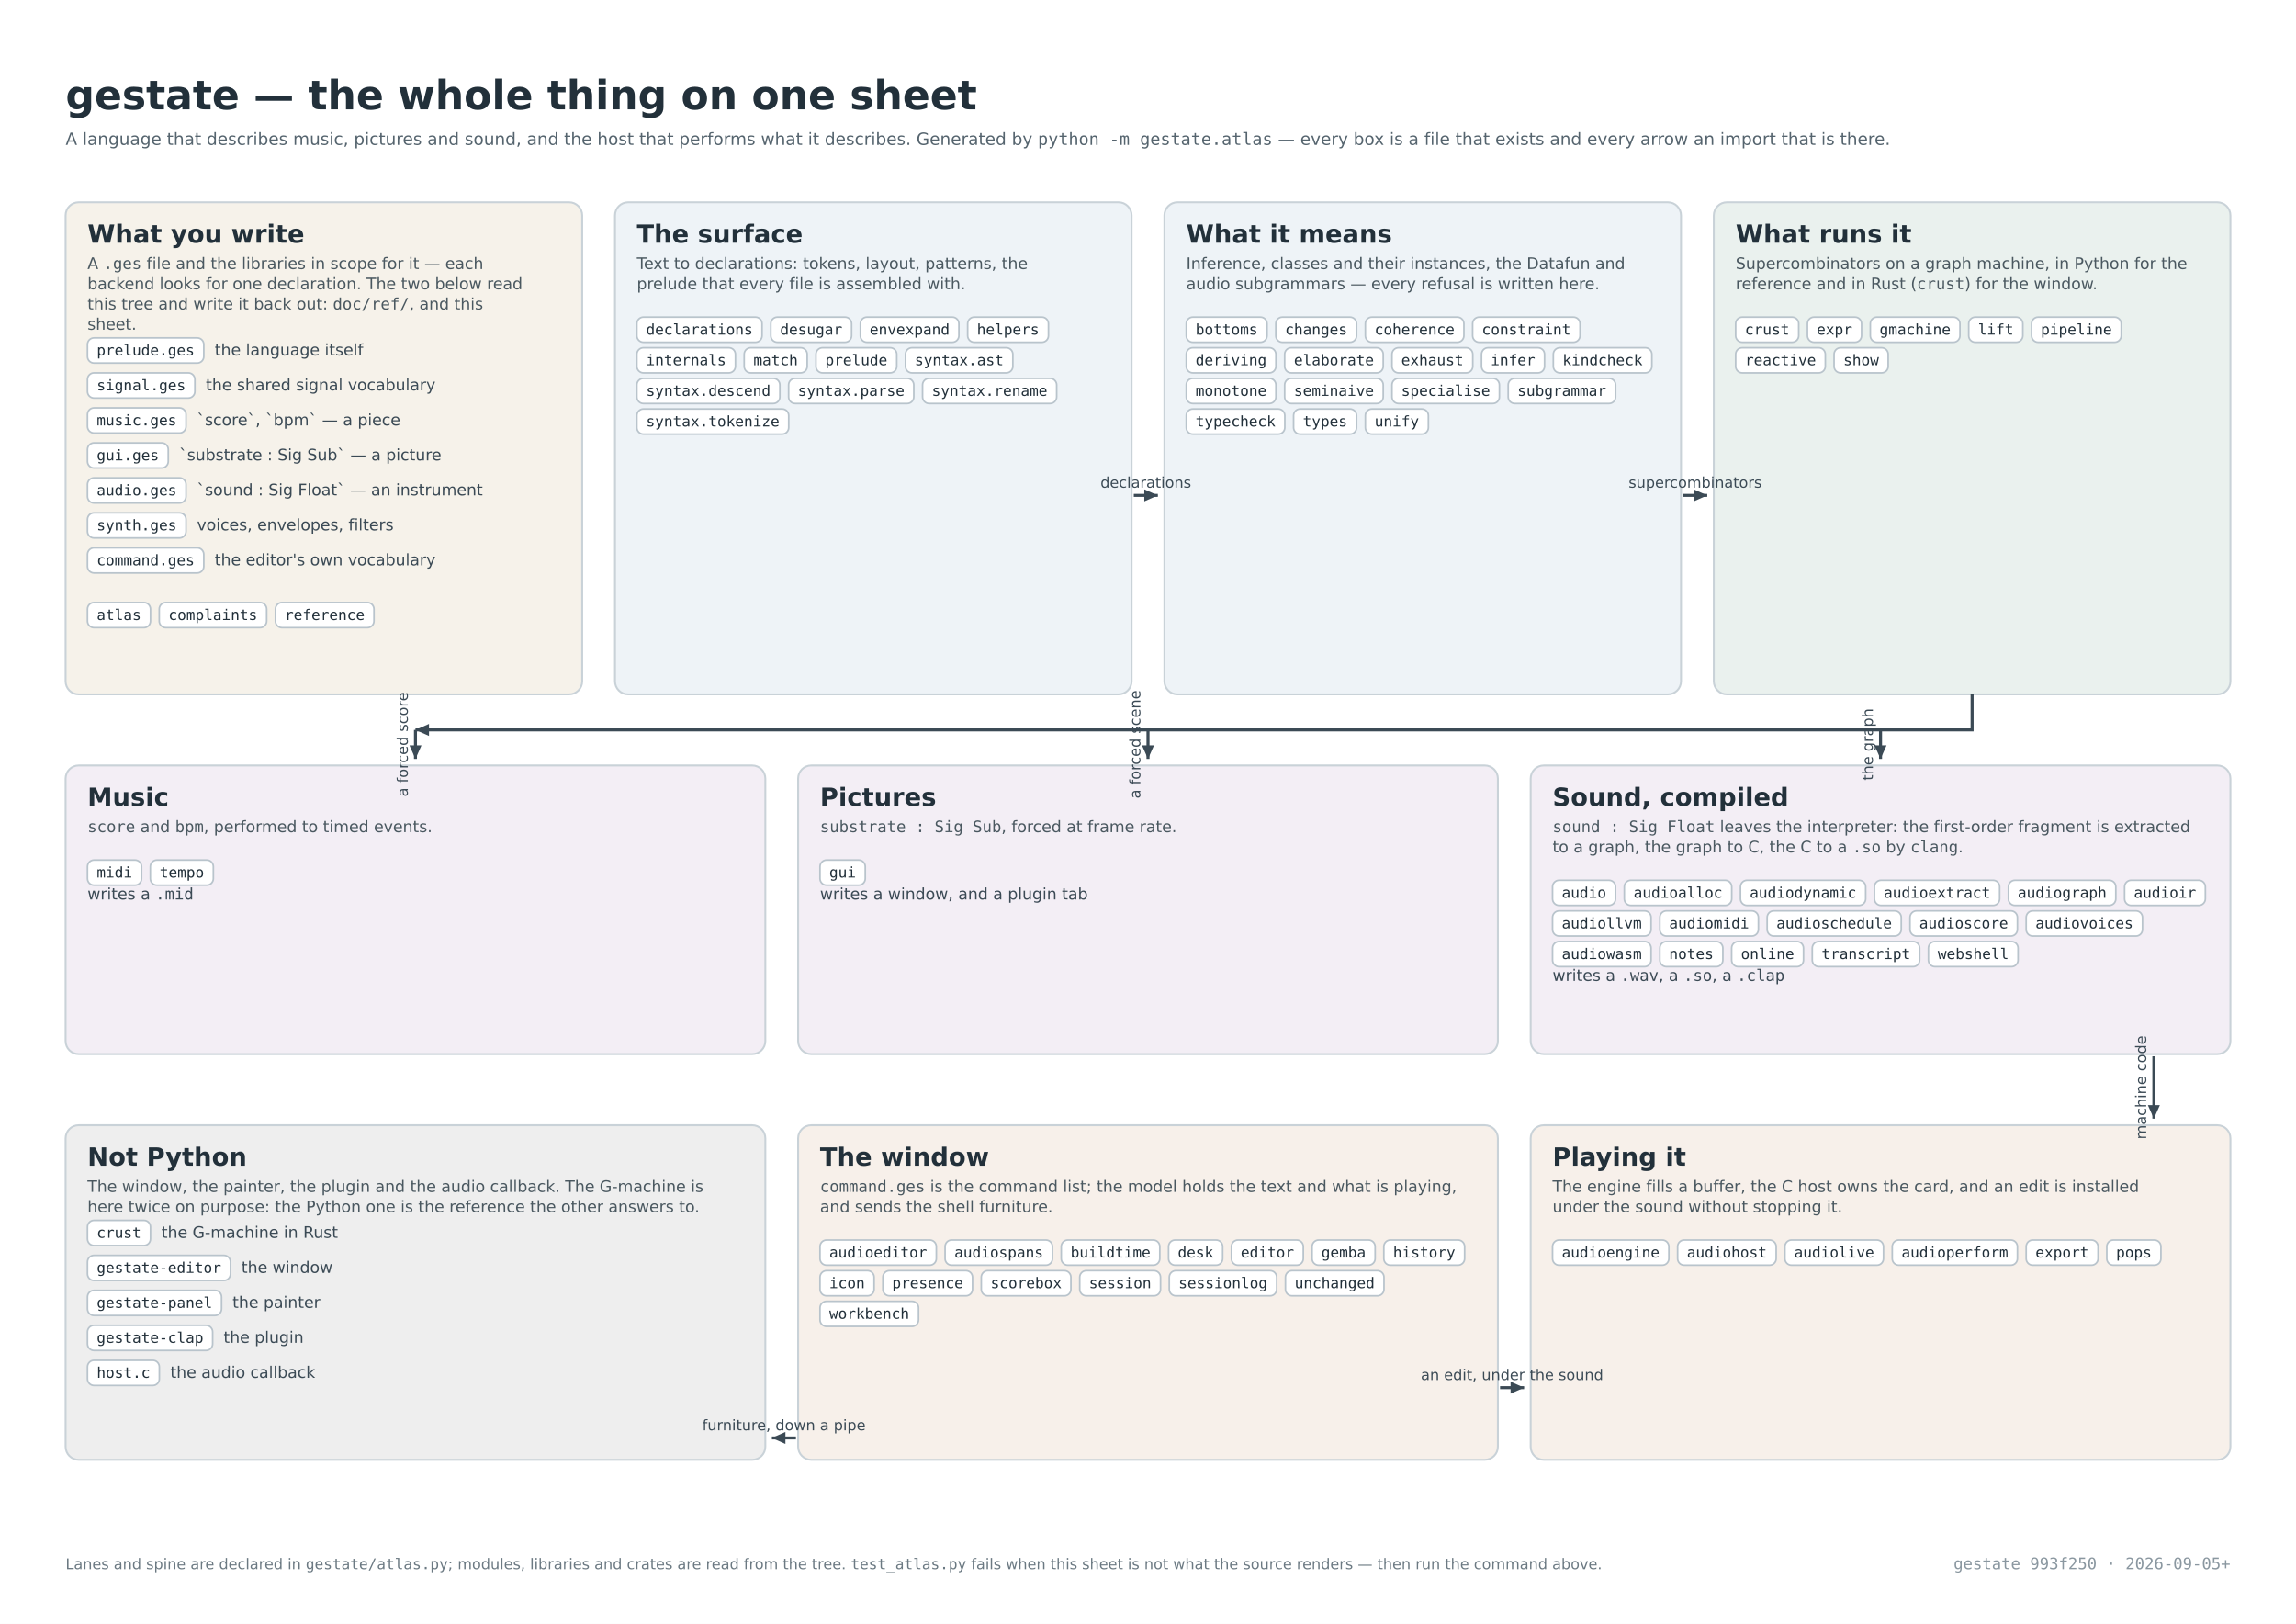
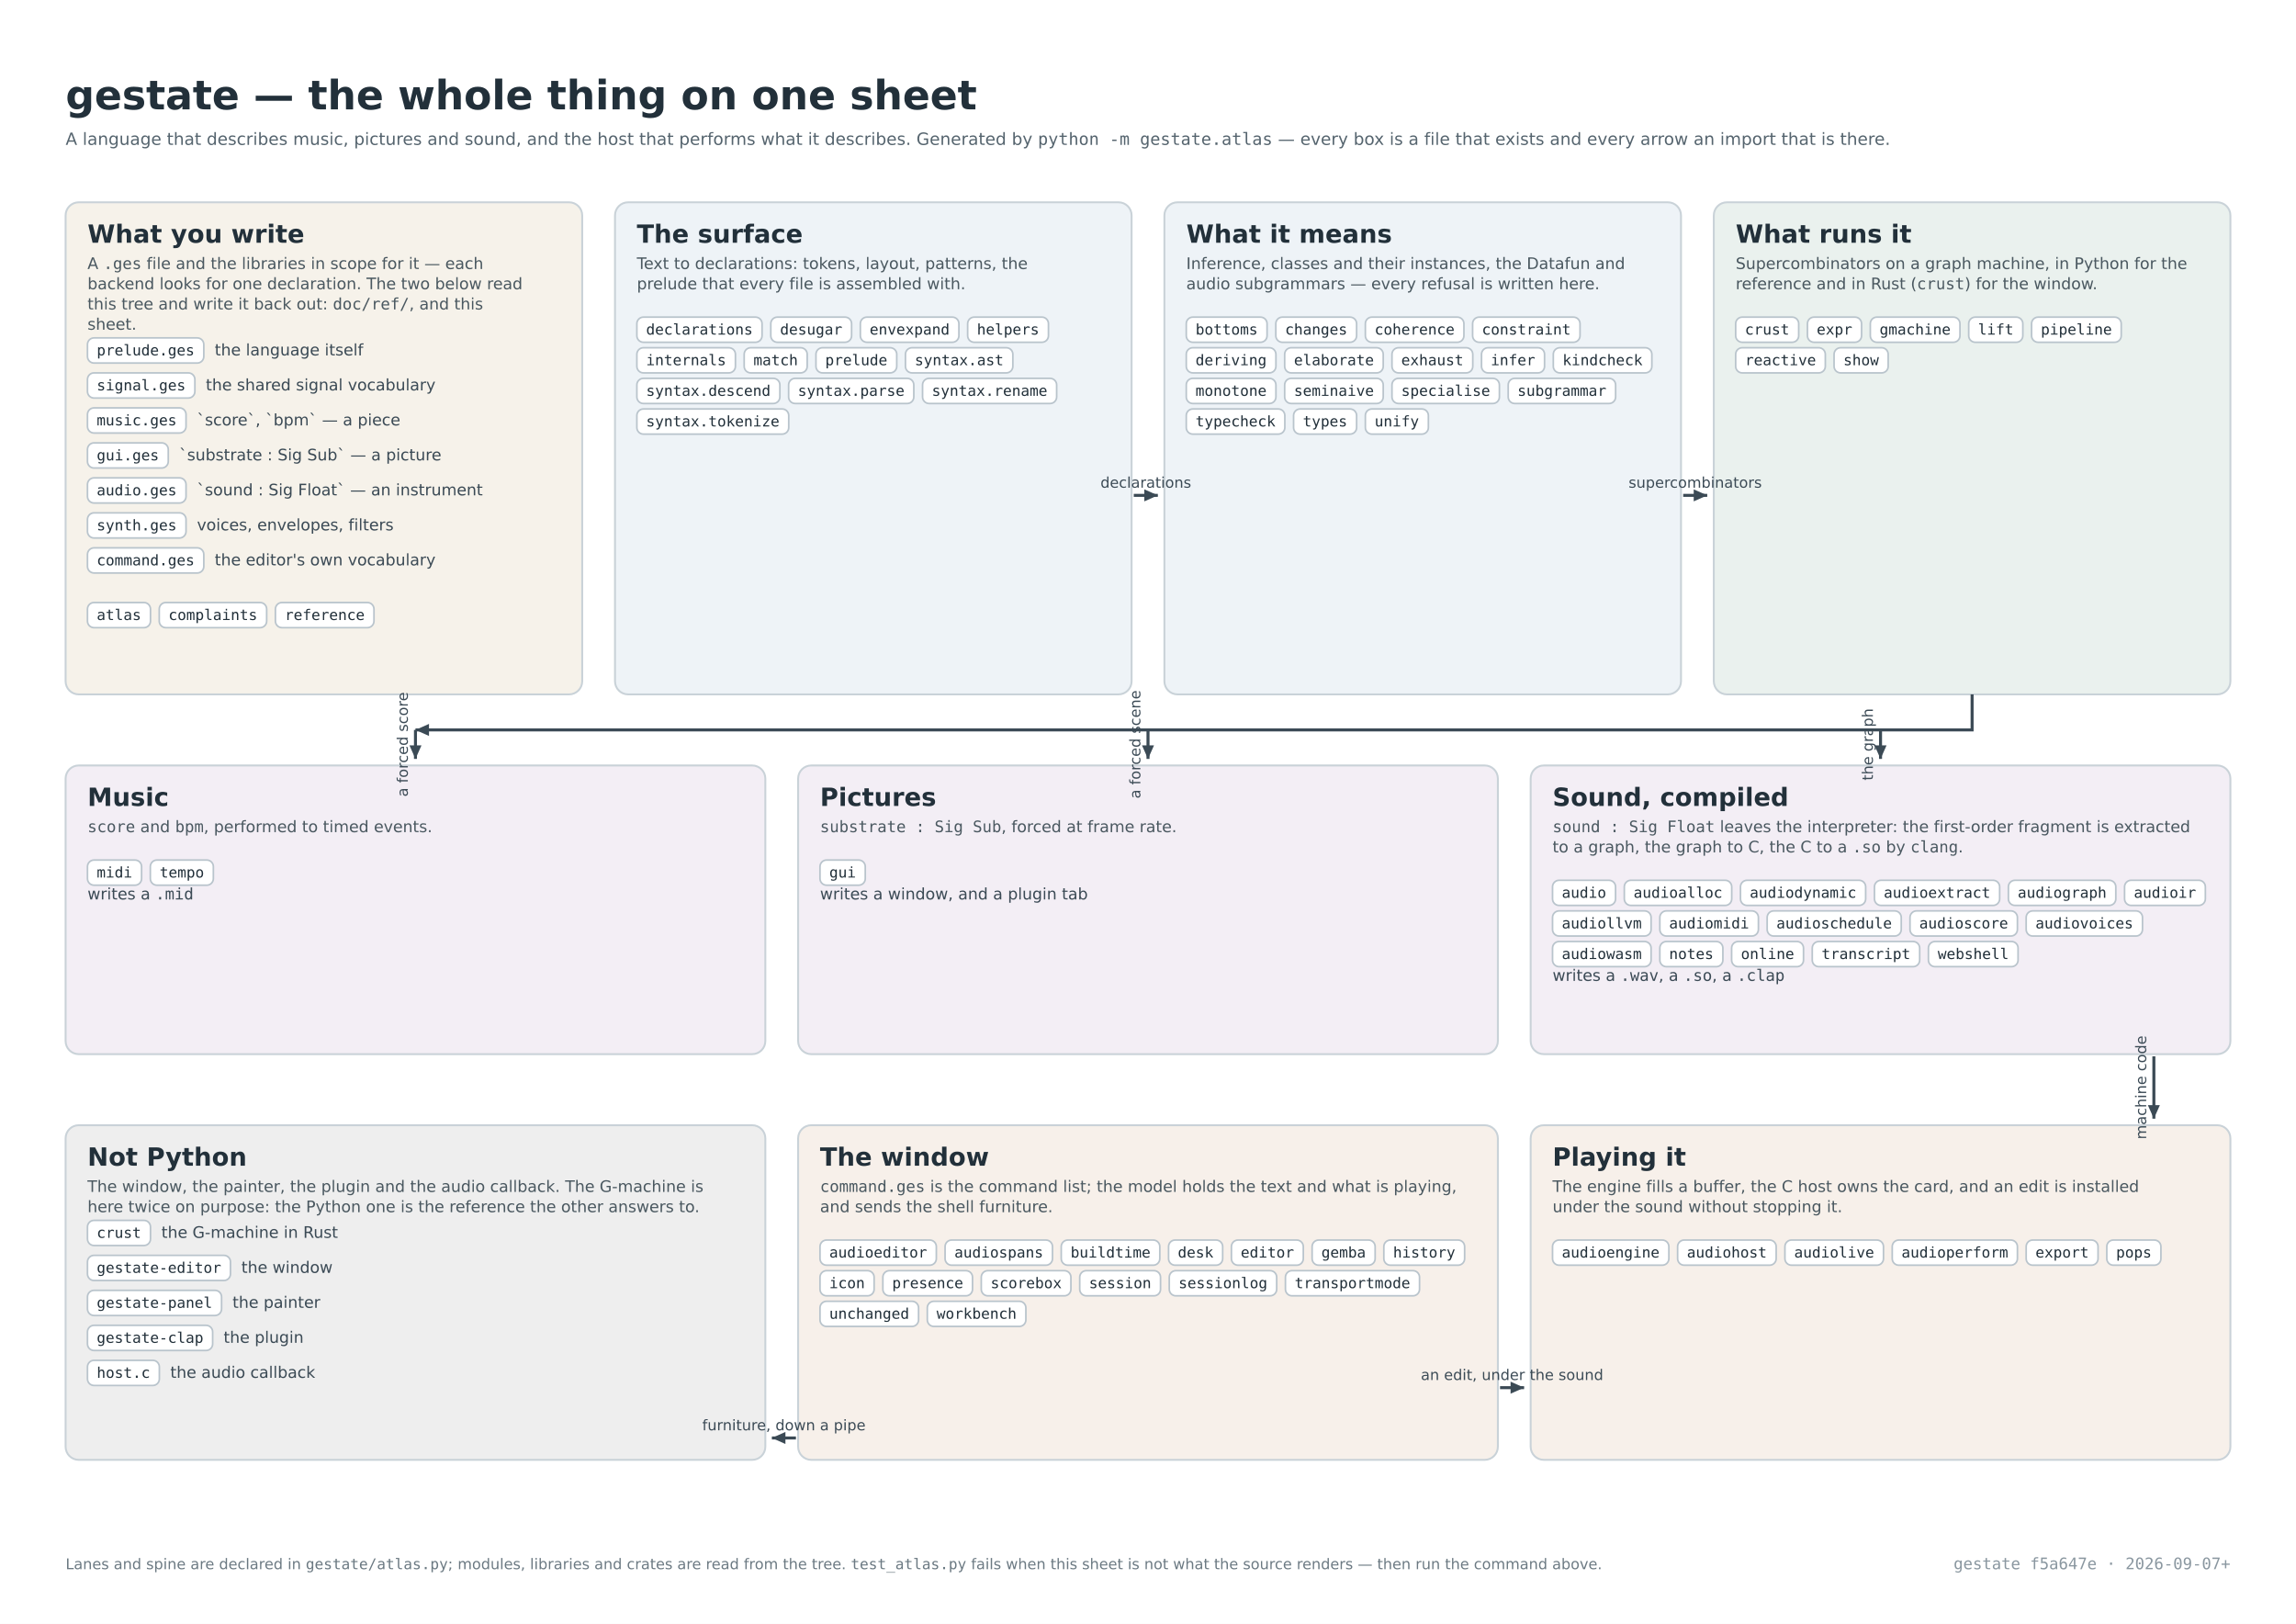
<svg xmlns="http://www.w3.org/2000/svg" width="420mm" height="297mm" viewBox="0 0 420 297">
  <defs>
    <marker id="tip" viewBox="0 0 10 10" refX="9" refY="5" markerWidth="5" markerHeight="5" orient="auto-start-reverse">
      <path d="M 0 1 L 9 5 L 0 9 z" fill="#3b4a55" />
    </marker>
  </defs>
  <style>
  text { font-family: 'DejaVu Sans', Verdana, sans-serif; fill: #22303a; }
  .mono, .chiptext { font-family: 'DejaVu Sans Mono', Consolas, monospace; }
  .title { font-size: 7.4px; font-weight: 700; }
  .subtitle { font-size: 3.1px; fill: #55646e; }
  .foot { font-size: 2.7px; fill: #6b7982; }
  .stamp { font-size: 2.9px; fill: #8a97a0; text-anchor: end; font-family: 'DejaVu Sans Mono', Consolas, monospace; }
  .lane { stroke: #c9d2d8; stroke-width: 0.35; }
  .lanetitle { font-size: 4.6px; font-weight: 700; }
  .step { font-size: 3.6px; font-weight: 700; }
  .stepnum { font-size: 3.2px; fill: #93a2ab; }
  .home { font-size: 2.6px; fill: #6b7982; text-anchor: end; }
  .refuses { font-size: 2.6px; fill: #8a5a5a; }
  .note { font-size: 2.9px; fill: #4a5860; }
  .extra { font-size: 2.9px; fill: #3b4a55; }
  .chip { fill: #ffffff; stroke: #b9c4cc; stroke-width: 0.3; }
  .chiptext { font-size: 2.7px; text-anchor: middle; }
  .edge { stroke: #3b4a55; stroke-width: 0.55; fill: none; }
  .edgetext { font-size: 2.7px; fill: #3b4a55; text-anchor: middle; }
</style>
  <rect x="0" y="0" width="420" height="297" fill="#ffffff" />
  <text class="title" x="12.00" y="20.00">gestate — the whole thing on one sheet</text>
  <text class="subtitle" x="12.00" y="26.50">A language that describes music, pictures and sound, and the host that performs what it describes. Generated by <tspan class="mono">python -m gestate.atlas</tspan> — every box is a file that exists and every arrow an import that is there.</text>
  <text class="foot" x="12.00" y="287.00">Lanes and spine are declared in <tspan class="mono">gestate/atlas.py</tspan>; modules, libraries and crates are read from the tree. <tspan class="mono">test_atlas.py</tspan> fails when this sheet is not what the source renders — then run the command above.</text>
-   <text class="stamp" x="408.00" y="287.00">gestate 993f250 · 2026-09-05+</text>
+   <text class="stamp" x="408.00" y="287.00">gestate f5a647e · 2026-09-07+</text>
  <rect class="lane" x="12.00" y="37.00" width="94.50" height="90.00" rx="2.4" style="fill:#f6f2ea" />
  <text class="lanetitle" x="16.00" y="44.40">What you write</text>
  <text class="note" x="16.00" y="49.20">A <tspan class="mono">.ges</tspan> file and the libraries in scope for it — each</text>
  <text class="note" x="16.00" y="52.90">backend looks for one declaration. The two below read</text>
  <text class="note" x="16.00" y="56.60">this tree and write it back out: <tspan class="mono">doc/ref/</tspan>, and this</text>
  <text class="note" x="16.00" y="60.30">sheet.</text>
  <rect class="chip" x="16.00" y="61.80" width="21.28" height="4.6" rx="1.2" />
  <text class="chiptext" x="26.64" y="65.00">prelude.ges</text>
  <text class="extra" x="39.28" y="65.00">the language itself</text>
  <rect class="chip" x="16.00" y="68.20" width="19.65" height="4.6" rx="1.2" />
  <text class="chiptext" x="25.83" y="71.40">signal.ges</text>
  <text class="extra" x="37.65" y="71.40">the shared signal vocabulary</text>
  <rect class="chip" x="16.00" y="74.60" width="18.03" height="4.6" rx="1.2" />
  <text class="chiptext" x="25.01" y="77.80">music.ges</text>
  <text class="extra" x="36.03" y="77.80">`score`, `bpm` — a piece</text>
  <rect class="chip" x="16.00" y="81.00" width="14.78" height="4.6" rx="1.2" />
  <text class="chiptext" x="23.39" y="84.20">gui.ges</text>
  <text class="extra" x="32.78" y="84.20">`substrate : Sig Sub` — a picture</text>
  <rect class="chip" x="16.00" y="87.40" width="18.03" height="4.6" rx="1.2" />
  <text class="chiptext" x="25.01" y="90.60">audio.ges</text>
  <text class="extra" x="36.03" y="90.60">`sound : Sig Float` — an instrument</text>
  <rect class="chip" x="16.00" y="93.80" width="18.03" height="4.6" rx="1.2" />
  <text class="chiptext" x="25.01" y="97.00">synth.ges</text>
  <text class="extra" x="36.03" y="97.00">voices, envelopes, filters</text>
  <rect class="chip" x="16.00" y="100.20" width="21.28" height="4.6" rx="1.2" />
  <text class="chiptext" x="26.64" y="103.40">command.ges</text>
  <text class="extra" x="39.28" y="103.40">the editor's own vocabulary</text>
  <rect class="chip" x="16.00" y="110.20" width="11.53" height="4.6" rx="1.2" />
  <text class="chiptext" x="21.76" y="113.40">atlas</text>
  <rect class="chip" x="29.13" y="110.20" width="19.65" height="4.6" rx="1.2" />
  <text class="chiptext" x="38.95" y="113.40">complaints</text>
  <rect class="chip" x="50.38" y="110.20" width="18.03" height="4.6" rx="1.2" />
  <text class="chiptext" x="59.40" y="113.40">reference</text>
  <rect class="lane" x="112.50" y="37.00" width="94.50" height="90.00" rx="2.4" style="fill:#eef3f7" />
  <text class="lanetitle" x="116.50" y="44.40">The surface</text>
  <text class="note" x="116.50" y="49.20">Text to declarations: tokens, layout, patterns, the</text>
  <text class="note" x="116.50" y="52.90">prelude that every file is assembled with.</text>
  <rect class="chip" x="116.50" y="58.00" width="22.90" height="4.6" rx="1.2" />
  <text class="chiptext" x="127.95" y="61.20">declarations</text>
  <rect class="chip" x="141.00" y="58.00" width="14.78" height="4.6" rx="1.2" />
  <text class="chiptext" x="148.39" y="61.20">desugar</text>
  <rect class="chip" x="157.38" y="58.00" width="18.03" height="4.6" rx="1.2" />
  <text class="chiptext" x="166.40" y="61.20">envexpand</text>
  <rect class="chip" x="177.01" y="58.00" width="14.78" height="4.6" rx="1.2" />
  <text class="chiptext" x="184.40" y="61.20">helpers</text>
  <rect class="chip" x="116.50" y="63.60" width="18.03" height="4.6" rx="1.2" />
  <text class="chiptext" x="125.51" y="66.80">internals</text>
  <rect class="chip" x="136.13" y="63.60" width="11.53" height="4.6" rx="1.2" />
  <text class="chiptext" x="141.89" y="66.80">match</text>
  <rect class="chip" x="149.26" y="63.60" width="14.78" height="4.6" rx="1.2" />
  <text class="chiptext" x="156.64" y="66.80">prelude</text>
  <rect class="chip" x="165.63" y="63.60" width="19.65" height="4.6" rx="1.2" />
  <text class="chiptext" x="175.46" y="66.80">syntax.ast</text>
  <rect class="chip" x="116.50" y="69.20" width="26.16" height="4.6" rx="1.2" />
  <text class="chiptext" x="129.58" y="72.40">syntax.descend</text>
  <rect class="chip" x="144.26" y="69.20" width="22.90" height="4.6" rx="1.2" />
  <text class="chiptext" x="155.71" y="72.40">syntax.parse</text>
  <rect class="chip" x="168.76" y="69.20" width="24.53" height="4.6" rx="1.2" />
  <text class="chiptext" x="181.03" y="72.40">syntax.rename</text>
  <rect class="chip" x="116.50" y="74.80" width="27.78" height="4.6" rx="1.2" />
  <text class="chiptext" x="130.39" y="78.00">syntax.tokenize</text>
  <rect class="lane" x="213.00" y="37.00" width="94.50" height="90.00" rx="2.4" style="fill:#eef3f7" />
  <text class="lanetitle" x="217.00" y="44.40">What it means</text>
  <text class="note" x="217.00" y="49.20">Inference, classes and their instances, the Datafun and</text>
  <text class="note" x="217.00" y="52.90">audio subgrammars — every refusal is written here.</text>
  <rect class="chip" x="217.00" y="58.00" width="14.78" height="4.6" rx="1.2" />
  <text class="chiptext" x="224.39" y="61.20">bottoms</text>
  <rect class="chip" x="233.38" y="58.00" width="14.78" height="4.6" rx="1.2" />
  <text class="chiptext" x="240.77" y="61.20">changes</text>
  <rect class="chip" x="249.76" y="58.00" width="18.03" height="4.6" rx="1.2" />
  <text class="chiptext" x="258.77" y="61.20">coherence</text>
  <rect class="chip" x="269.38" y="58.00" width="19.65" height="4.6" rx="1.2" />
  <text class="chiptext" x="279.21" y="61.20">constraint</text>
  <rect class="chip" x="217.00" y="63.60" width="16.40" height="4.6" rx="1.2" />
  <text class="chiptext" x="225.20" y="66.80">deriving</text>
  <rect class="chip" x="235.00" y="63.60" width="18.03" height="4.6" rx="1.2" />
  <text class="chiptext" x="244.02" y="66.80">elaborate</text>
  <rect class="chip" x="254.63" y="63.60" width="14.78" height="4.6" rx="1.2" />
  <text class="chiptext" x="262.02" y="66.80">exhaust</text>
  <rect class="chip" x="271.01" y="63.60" width="11.53" height="4.6" rx="1.2" />
  <text class="chiptext" x="276.77" y="66.80">infer</text>
  <rect class="chip" x="284.14" y="63.60" width="18.03" height="4.6" rx="1.2" />
  <text class="chiptext" x="293.15" y="66.80">kindcheck</text>
  <rect class="chip" x="217.00" y="69.20" width="16.40" height="4.6" rx="1.2" />
  <text class="chiptext" x="225.20" y="72.40">monotone</text>
  <rect class="chip" x="235.00" y="69.20" width="18.03" height="4.6" rx="1.2" />
  <text class="chiptext" x="244.02" y="72.40">seminaive</text>
  <rect class="chip" x="254.63" y="69.20" width="19.65" height="4.6" rx="1.2" />
  <text class="chiptext" x="264.46" y="72.40">specialise</text>
  <rect class="chip" x="275.89" y="69.20" width="19.65" height="4.6" rx="1.2" />
  <text class="chiptext" x="285.71" y="72.40">subgrammar</text>
  <rect class="chip" x="217.00" y="74.80" width="18.03" height="4.6" rx="1.2" />
  <text class="chiptext" x="226.01" y="78.00">typecheck</text>
  <rect class="chip" x="236.63" y="74.80" width="11.53" height="4.6" rx="1.2" />
  <text class="chiptext" x="242.39" y="78.00">types</text>
  <rect class="chip" x="249.76" y="74.80" width="11.53" height="4.6" rx="1.2" />
  <text class="chiptext" x="255.52" y="78.00">unify</text>
  <rect class="lane" x="313.50" y="37.00" width="94.50" height="90.00" rx="2.4" style="fill:#eaf1ee" />
  <text class="lanetitle" x="317.50" y="44.40">What runs it</text>
  <text class="note" x="317.50" y="49.20">Supercombinators on a graph machine, in Python for the</text>
  <text class="note" x="317.50" y="52.90">reference and in Rust (<tspan class="mono">crust</tspan>) for the window.</text>
  <rect class="chip" x="317.50" y="58.00" width="11.53" height="4.6" rx="1.2" />
  <text class="chiptext" x="323.26" y="61.20">crust</text>
  <rect class="chip" x="330.63" y="58.00" width="9.90" height="4.6" rx="1.2" />
  <text class="chiptext" x="335.58" y="61.20">expr</text>
  <rect class="chip" x="342.13" y="58.00" width="16.40" height="4.6" rx="1.2" />
  <text class="chiptext" x="350.33" y="61.20">gmachine</text>
  <rect class="chip" x="360.13" y="58.00" width="9.90" height="4.6" rx="1.2" />
  <text class="chiptext" x="365.08" y="61.20">lift</text>
  <rect class="chip" x="371.63" y="58.00" width="16.40" height="4.6" rx="1.2" />
  <text class="chiptext" x="379.83" y="61.20">pipeline</text>
  <rect class="chip" x="317.50" y="63.60" width="16.40" height="4.6" rx="1.2" />
  <text class="chiptext" x="325.70" y="66.80">reactive</text>
  <rect class="chip" x="335.50" y="63.60" width="9.90" height="4.6" rx="1.2" />
  <text class="chiptext" x="340.45" y="66.80">show</text>
  <rect class="lane" x="12.00" y="140.00" width="128.00" height="52.80" rx="2.4" style="fill:#f3eef5" />
  <text class="lanetitle" x="16.00" y="147.40">Music</text>
  <text class="note" x="16.00" y="152.20">
    <tspan class="mono">score</tspan> and <tspan class="mono">bpm</tspan>, performed to timed events.</text>
  <rect class="chip" x="16.00" y="157.30" width="9.90" height="4.6" rx="1.2" />
  <text class="chiptext" x="20.95" y="160.50">midi</text>
  <rect class="chip" x="27.50" y="157.30" width="11.53" height="4.6" rx="1.2" />
  <text class="chiptext" x="33.27" y="160.50">tempo</text>
  <text class="extra" x="16.00" y="164.50">writes a <tspan class="mono">.mid</tspan>
  </text>
  <rect class="lane" x="146.00" y="140.00" width="128.00" height="52.80" rx="2.4" style="fill:#f3eef5" />
  <text class="lanetitle" x="150.00" y="147.40">Pictures</text>
  <text class="note" x="150.00" y="152.20">
    <tspan class="mono">substrate : Sig Sub</tspan>, forced at frame rate.</text>
  <rect class="chip" x="150.00" y="157.30" width="8.28" height="4.6" rx="1.2" />
  <text class="chiptext" x="154.14" y="160.50">gui</text>
  <text class="extra" x="150.00" y="164.50">writes a window, and a plugin tab</text>
  <rect class="lane" x="280.00" y="140.00" width="128.00" height="52.80" rx="2.4" style="fill:#f3eef5" />
  <text class="lanetitle" x="284.00" y="147.40">Sound, compiled</text>
  <text class="note" x="284.00" y="152.20">
    <tspan class="mono">sound : Sig Float</tspan> leaves the interpreter: the first-order fragment is extracted</text>
  <text class="note" x="284.00" y="155.90">to a graph, the graph to C, the C to a <tspan class="mono">.so</tspan> by <tspan class="mono">clang</tspan>.</text>
  <rect class="chip" x="284.00" y="161.00" width="11.53" height="4.6" rx="1.2" />
  <text class="chiptext" x="289.76" y="164.20">audio</text>
  <rect class="chip" x="297.13" y="161.00" width="19.65" height="4.6" rx="1.2" />
  <text class="chiptext" x="306.95" y="164.20">audioalloc</text>
  <rect class="chip" x="318.38" y="161.00" width="22.90" height="4.6" rx="1.2" />
  <text class="chiptext" x="329.83" y="164.20">audiodynamic</text>
  <rect class="chip" x="342.89" y="161.00" width="22.90" height="4.6" rx="1.2" />
  <text class="chiptext" x="354.34" y="164.20">audioextract</text>
  <rect class="chip" x="367.39" y="161.00" width="19.65" height="4.6" rx="1.2" />
  <text class="chiptext" x="377.22" y="164.20">audiograph</text>
  <rect class="chip" x="388.64" y="161.00" width="14.78" height="4.6" rx="1.2" />
  <text class="chiptext" x="396.03" y="164.20">audioir</text>
  <rect class="chip" x="284.00" y="166.60" width="18.03" height="4.6" rx="1.2" />
  <text class="chiptext" x="293.01" y="169.80">audiollvm</text>
  <rect class="chip" x="303.63" y="166.60" width="18.03" height="4.6" rx="1.2" />
  <text class="chiptext" x="312.64" y="169.80">audiomidi</text>
  <rect class="chip" x="323.26" y="166.60" width="24.53" height="4.6" rx="1.2" />
  <text class="chiptext" x="335.52" y="169.80">audioschedule</text>
  <rect class="chip" x="349.39" y="166.60" width="19.65" height="4.6" rx="1.2" />
  <text class="chiptext" x="359.21" y="169.80">audioscore</text>
  <rect class="chip" x="370.64" y="166.60" width="21.28" height="4.6" rx="1.2" />
  <text class="chiptext" x="381.28" y="169.80">audiovoices</text>
  <rect class="chip" x="284.00" y="172.20" width="18.03" height="4.6" rx="1.2" />
  <text class="chiptext" x="293.01" y="175.40">audiowasm</text>
  <rect class="chip" x="303.63" y="172.20" width="11.53" height="4.6" rx="1.2" />
  <text class="chiptext" x="309.39" y="175.40">notes</text>
  <rect class="chip" x="316.76" y="172.20" width="13.15" height="4.6" rx="1.2" />
  <text class="chiptext" x="323.33" y="175.40">online</text>
  <rect class="chip" x="331.51" y="172.20" width="19.65" height="4.6" rx="1.2" />
  <text class="chiptext" x="341.34" y="175.40">transcript</text>
  <rect class="chip" x="352.76" y="172.20" width="16.40" height="4.6" rx="1.2" />
  <text class="chiptext" x="360.96" y="175.40">webshell</text>
  <text class="extra" x="284.00" y="179.40">writes a <tspan class="mono">.wav</tspan>, a <tspan class="mono">.so</tspan>, a <tspan class="mono">.clap</tspan>
  </text>
  <rect class="lane" x="12.00" y="205.80" width="128.00" height="61.20" rx="2.4" style="fill:#eeeeee" />
  <text class="lanetitle" x="16.00" y="213.20">Not Python</text>
  <text class="note" x="16.00" y="218.00">The window, the painter, the plugin and the audio callback. The G-machine is</text>
  <text class="note" x="16.00" y="221.70">here twice on purpose: the Python one is the reference the other answers to.</text>
  <rect class="chip" x="16.00" y="223.20" width="11.53" height="4.6" rx="1.2" />
  <text class="chiptext" x="21.76" y="226.40">crust</text>
  <text class="extra" x="29.53" y="226.40">the G-machine in Rust</text>
  <rect class="chip" x="16.00" y="229.60" width="26.16" height="4.6" rx="1.2" />
  <text class="chiptext" x="29.08" y="232.80">gestate-editor</text>
  <text class="extra" x="44.16" y="232.80">the window</text>
  <rect class="chip" x="16.00" y="236.00" width="24.53" height="4.6" rx="1.2" />
  <text class="chiptext" x="28.27" y="239.20">gestate-panel</text>
  <text class="extra" x="42.53" y="239.20">the painter</text>
  <rect class="chip" x="16.00" y="242.40" width="22.90" height="4.6" rx="1.2" />
  <text class="chiptext" x="27.45" y="245.60">gestate-clap</text>
  <text class="extra" x="40.90" y="245.60">the plugin</text>
  <rect class="chip" x="16.00" y="248.80" width="13.15" height="4.6" rx="1.2" />
  <text class="chiptext" x="22.58" y="252.00">host.c</text>
  <text class="extra" x="31.15" y="252.00">the audio callback</text>
  <rect class="lane" x="146.00" y="205.80" width="128.00" height="61.20" rx="2.4" style="fill:#f7f0ea" />
  <text class="lanetitle" x="150.00" y="213.20">The window</text>
  <text class="note" x="150.00" y="218.00">
    <tspan class="mono">command.ges</tspan> is the command list; the model holds the text and what is playing,</text>
  <text class="note" x="150.00" y="221.70">and sends the shell furniture.</text>
  <rect class="chip" x="150.00" y="226.80" width="21.28" height="4.6" rx="1.2" />
  <text class="chiptext" x="160.64" y="230.00">audioeditor</text>
  <rect class="chip" x="172.88" y="226.80" width="19.65" height="4.6" rx="1.2" />
  <text class="chiptext" x="182.71" y="230.00">audiospans</text>
  <rect class="chip" x="194.13" y="226.80" width="18.03" height="4.6" rx="1.2" />
  <text class="chiptext" x="203.15" y="230.00">buildtime</text>
  <rect class="chip" x="213.76" y="226.80" width="9.90" height="4.6" rx="1.2" />
  <text class="chiptext" x="218.71" y="230.00">desk</text>
  <rect class="chip" x="225.26" y="226.80" width="13.15" height="4.6" rx="1.2" />
  <text class="chiptext" x="231.84" y="230.00">editor</text>
  <rect class="chip" x="240.02" y="226.80" width="11.53" height="4.6" rx="1.2" />
  <text class="chiptext" x="245.78" y="230.00">gemba</text>
  <rect class="chip" x="253.14" y="226.80" width="14.78" height="4.6" rx="1.2" />
  <text class="chiptext" x="260.53" y="230.00">history</text>
  <rect class="chip" x="150.00" y="232.40" width="9.90" height="4.6" rx="1.2" />
  <text class="chiptext" x="154.95" y="235.60">icon</text>
  <rect class="chip" x="161.50" y="232.40" width="16.40" height="4.6" rx="1.2" />
  <text class="chiptext" x="169.70" y="235.60">presence</text>
  <rect class="chip" x="179.50" y="232.40" width="16.40" height="4.6" rx="1.2" />
  <text class="chiptext" x="187.71" y="235.60">scorebox</text>
  <rect class="chip" x="197.51" y="232.40" width="14.78" height="4.6" rx="1.2" />
  <text class="chiptext" x="204.90" y="235.60">session</text>
  <rect class="chip" x="213.89" y="232.40" width="19.65" height="4.6" rx="1.2" />
  <text class="chiptext" x="223.71" y="235.60">sessionlog</text>
-   <rect class="chip" x="235.14" y="232.40" width="18.03" height="4.6" rx="1.2" />
-   <text class="chiptext" x="244.15" y="235.60">unchanged</text>
+   <rect class="chip" x="235.14" y="232.40" width="24.53" height="4.6" rx="1.2" />
+   <text class="chiptext" x="247.40" y="235.60">transportmode</text>
  <rect class="chip" x="150.00" y="238.00" width="18.03" height="4.6" rx="1.2" />
-   <text class="chiptext" x="159.01" y="241.20">workbench</text>
+   <text class="chiptext" x="159.01" y="241.20">unchanged</text>
+   <rect class="chip" x="169.63" y="238.00" width="18.03" height="4.6" rx="1.2" />
+   <text class="chiptext" x="178.64" y="241.20">workbench</text>
  <rect class="lane" x="280.00" y="205.80" width="128.00" height="61.20" rx="2.4" style="fill:#f7f0ea" />
  <text class="lanetitle" x="284.00" y="213.20">Playing it</text>
  <text class="note" x="284.00" y="218.00">The engine fills a buffer, the C host owns the card, and an edit is installed</text>
  <text class="note" x="284.00" y="221.70">under the sound without stopping it.</text>
  <rect class="chip" x="284.00" y="226.80" width="21.28" height="4.6" rx="1.2" />
  <text class="chiptext" x="294.64" y="230.00">audioengine</text>
  <rect class="chip" x="306.88" y="226.80" width="18.03" height="4.6" rx="1.2" />
  <text class="chiptext" x="315.89" y="230.00">audiohost</text>
  <rect class="chip" x="326.51" y="226.80" width="18.03" height="4.6" rx="1.2" />
  <text class="chiptext" x="335.52" y="230.00">audiolive</text>
  <rect class="chip" x="346.14" y="226.80" width="22.90" height="4.6" rx="1.2" />
  <text class="chiptext" x="357.59" y="230.00">audioperform</text>
  <rect class="chip" x="370.64" y="226.80" width="13.15" height="4.6" rx="1.2" />
  <text class="chiptext" x="377.22" y="230.00">export</text>
  <rect class="chip" x="385.39" y="226.80" width="9.90" height="4.6" rx="1.2" />
  <text class="chiptext" x="390.34" y="230.00">pops</text>
  <path class="edge" d="M360.75,127.00 L360.75,133.50 L76.00,133.50" marker-end="url(#tip)" />
  <path class="edge" d="M207.40,90.60 L211.80,90.60" marker-end="url(#tip)" />
  <text class="edgetext" x="209.60" y="89.20">declarations</text>
  <path class="edge" d="M307.90,90.60 L312.30,90.60" marker-end="url(#tip)" />
  <text class="edgetext" x="310.10" y="89.20">supercombinators</text>
  <path class="edge" d="M76.00,133.50 L76.00,138.80" marker-end="url(#tip)" />
  <text class="edgetext" x="76.00" y="134.75" transform="rotate(-90 76.00 136.15)">a forced score</text>
  <path class="edge" d="M210.00,133.50 L210.00,138.80" marker-end="url(#tip)" />
  <text class="edgetext" x="210.00" y="134.75" transform="rotate(-90 210.00 136.15)">a forced scene</text>
  <path class="edge" d="M344.00,133.50 L344.00,138.80" marker-end="url(#tip)" />
  <text class="edgetext" x="344.00" y="134.75" transform="rotate(-90 344.00 136.15)">the graph</text>
  <path class="edge" d="M394.00,193.20 L394.00,204.60" marker-end="url(#tip)" />
  <text class="edgetext" x="394.00" y="197.50" transform="rotate(-90 394.00 198.90)">machine code</text>
  <path class="edge" d="M274.40,253.80 L278.80,253.80" marker-end="url(#tip)" />
  <text class="edgetext" x="276.60" y="252.40">an edit, under the sound</text>
  <path class="edge" d="M145.60,263.00 L141.20,263.00" marker-end="url(#tip)" />
  <text class="edgetext" x="143.40" y="261.60">furniture, down a pipe</text>
</svg>
